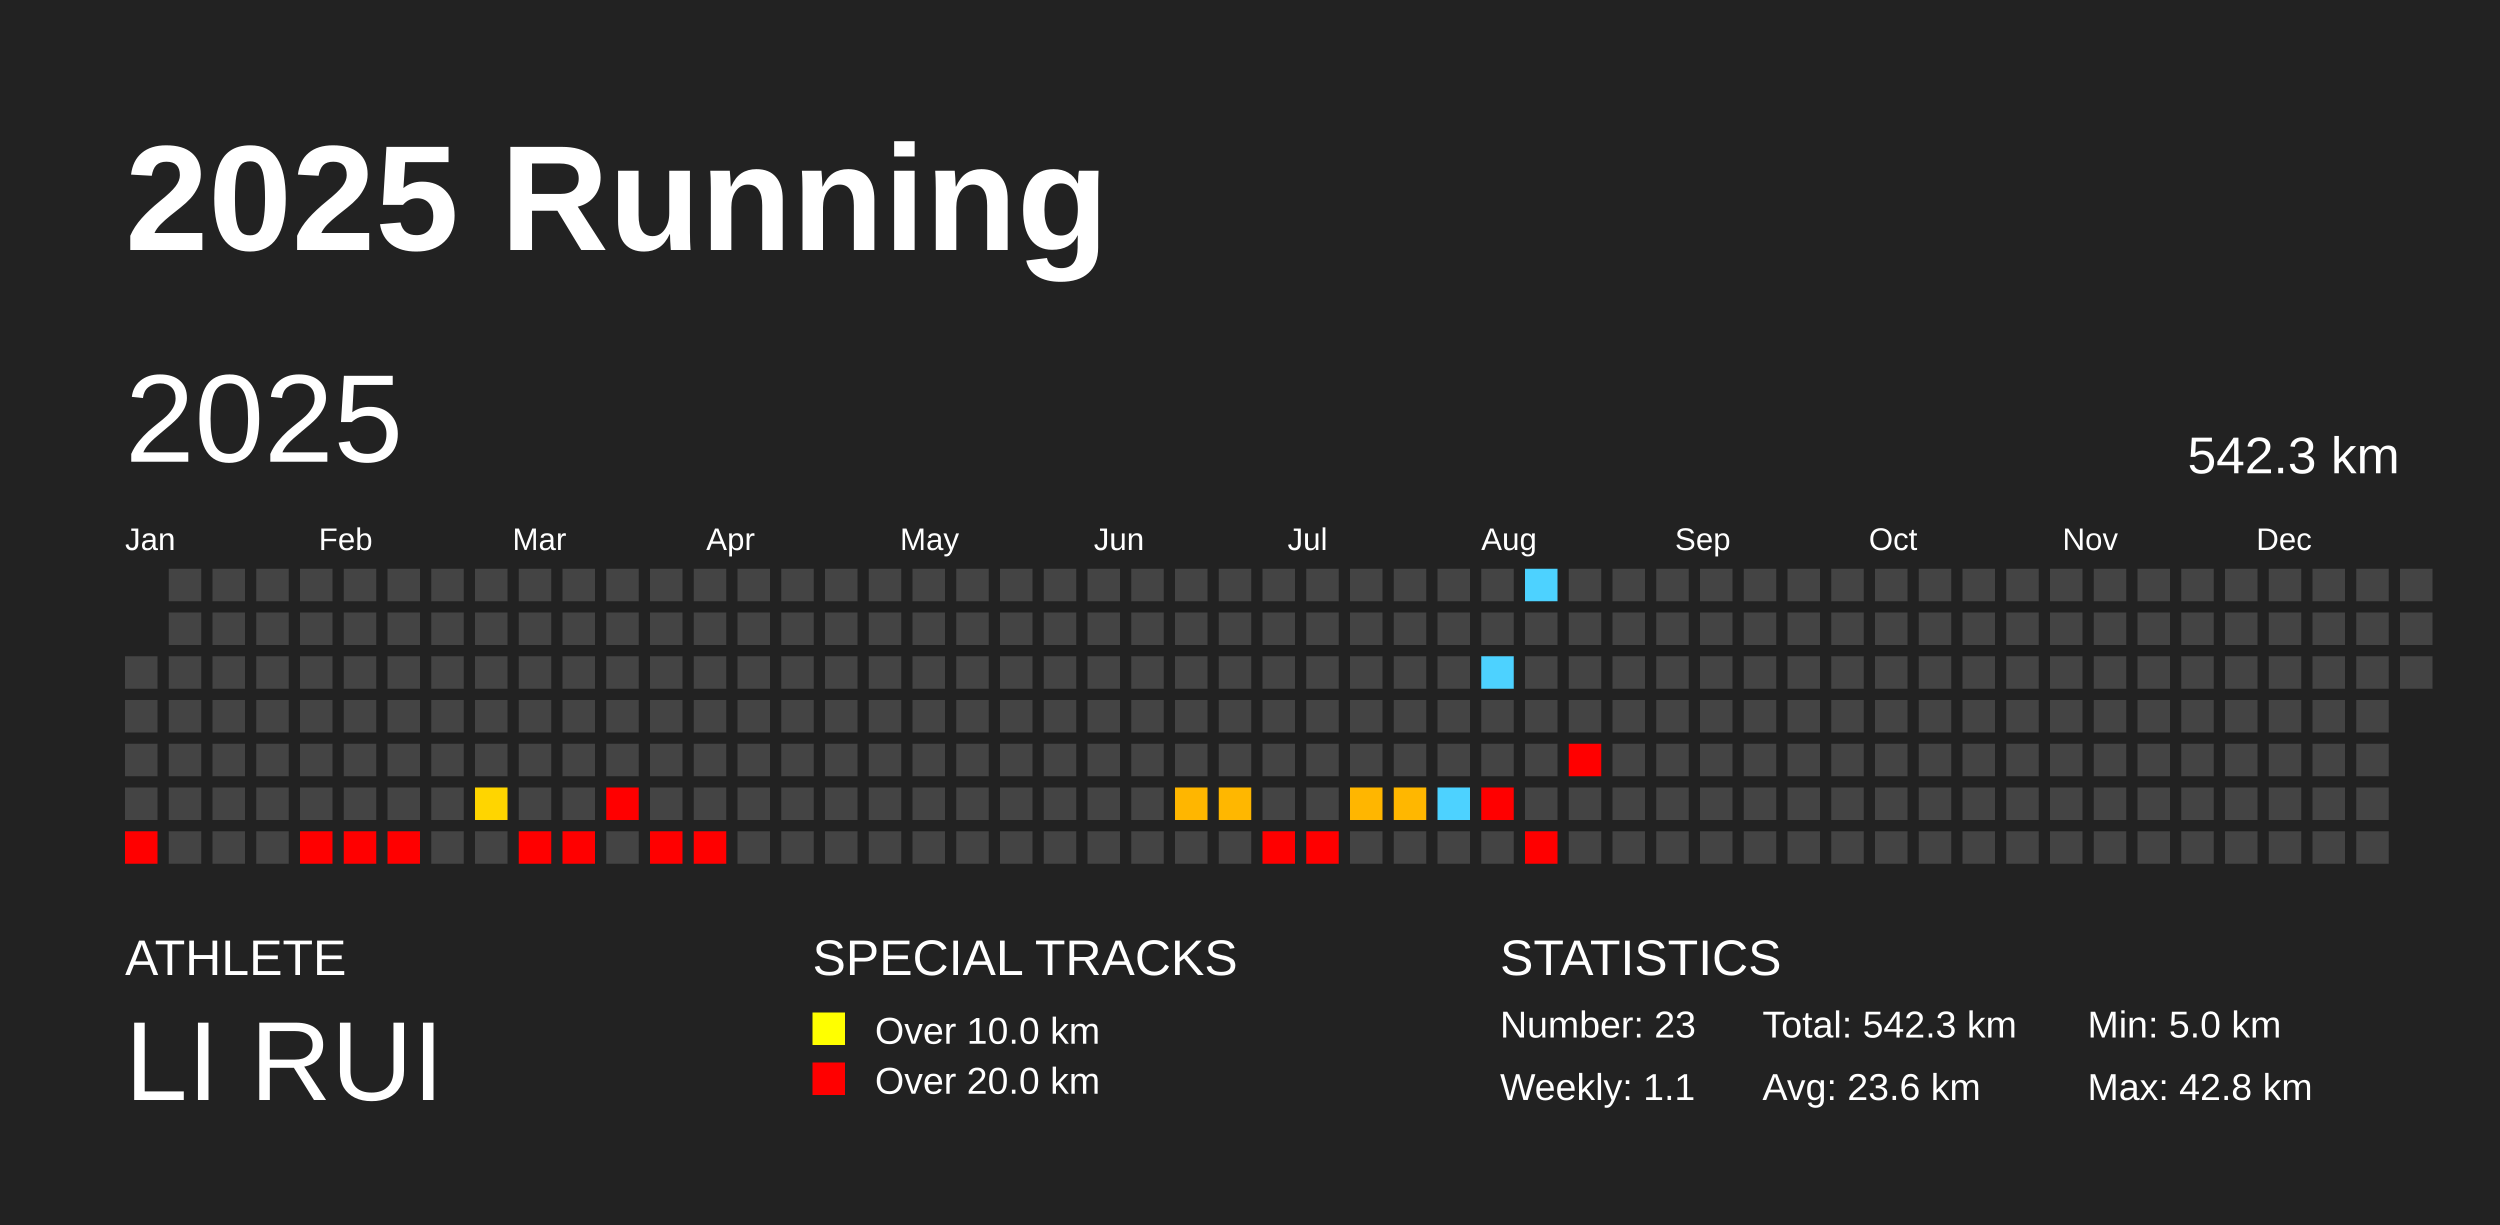
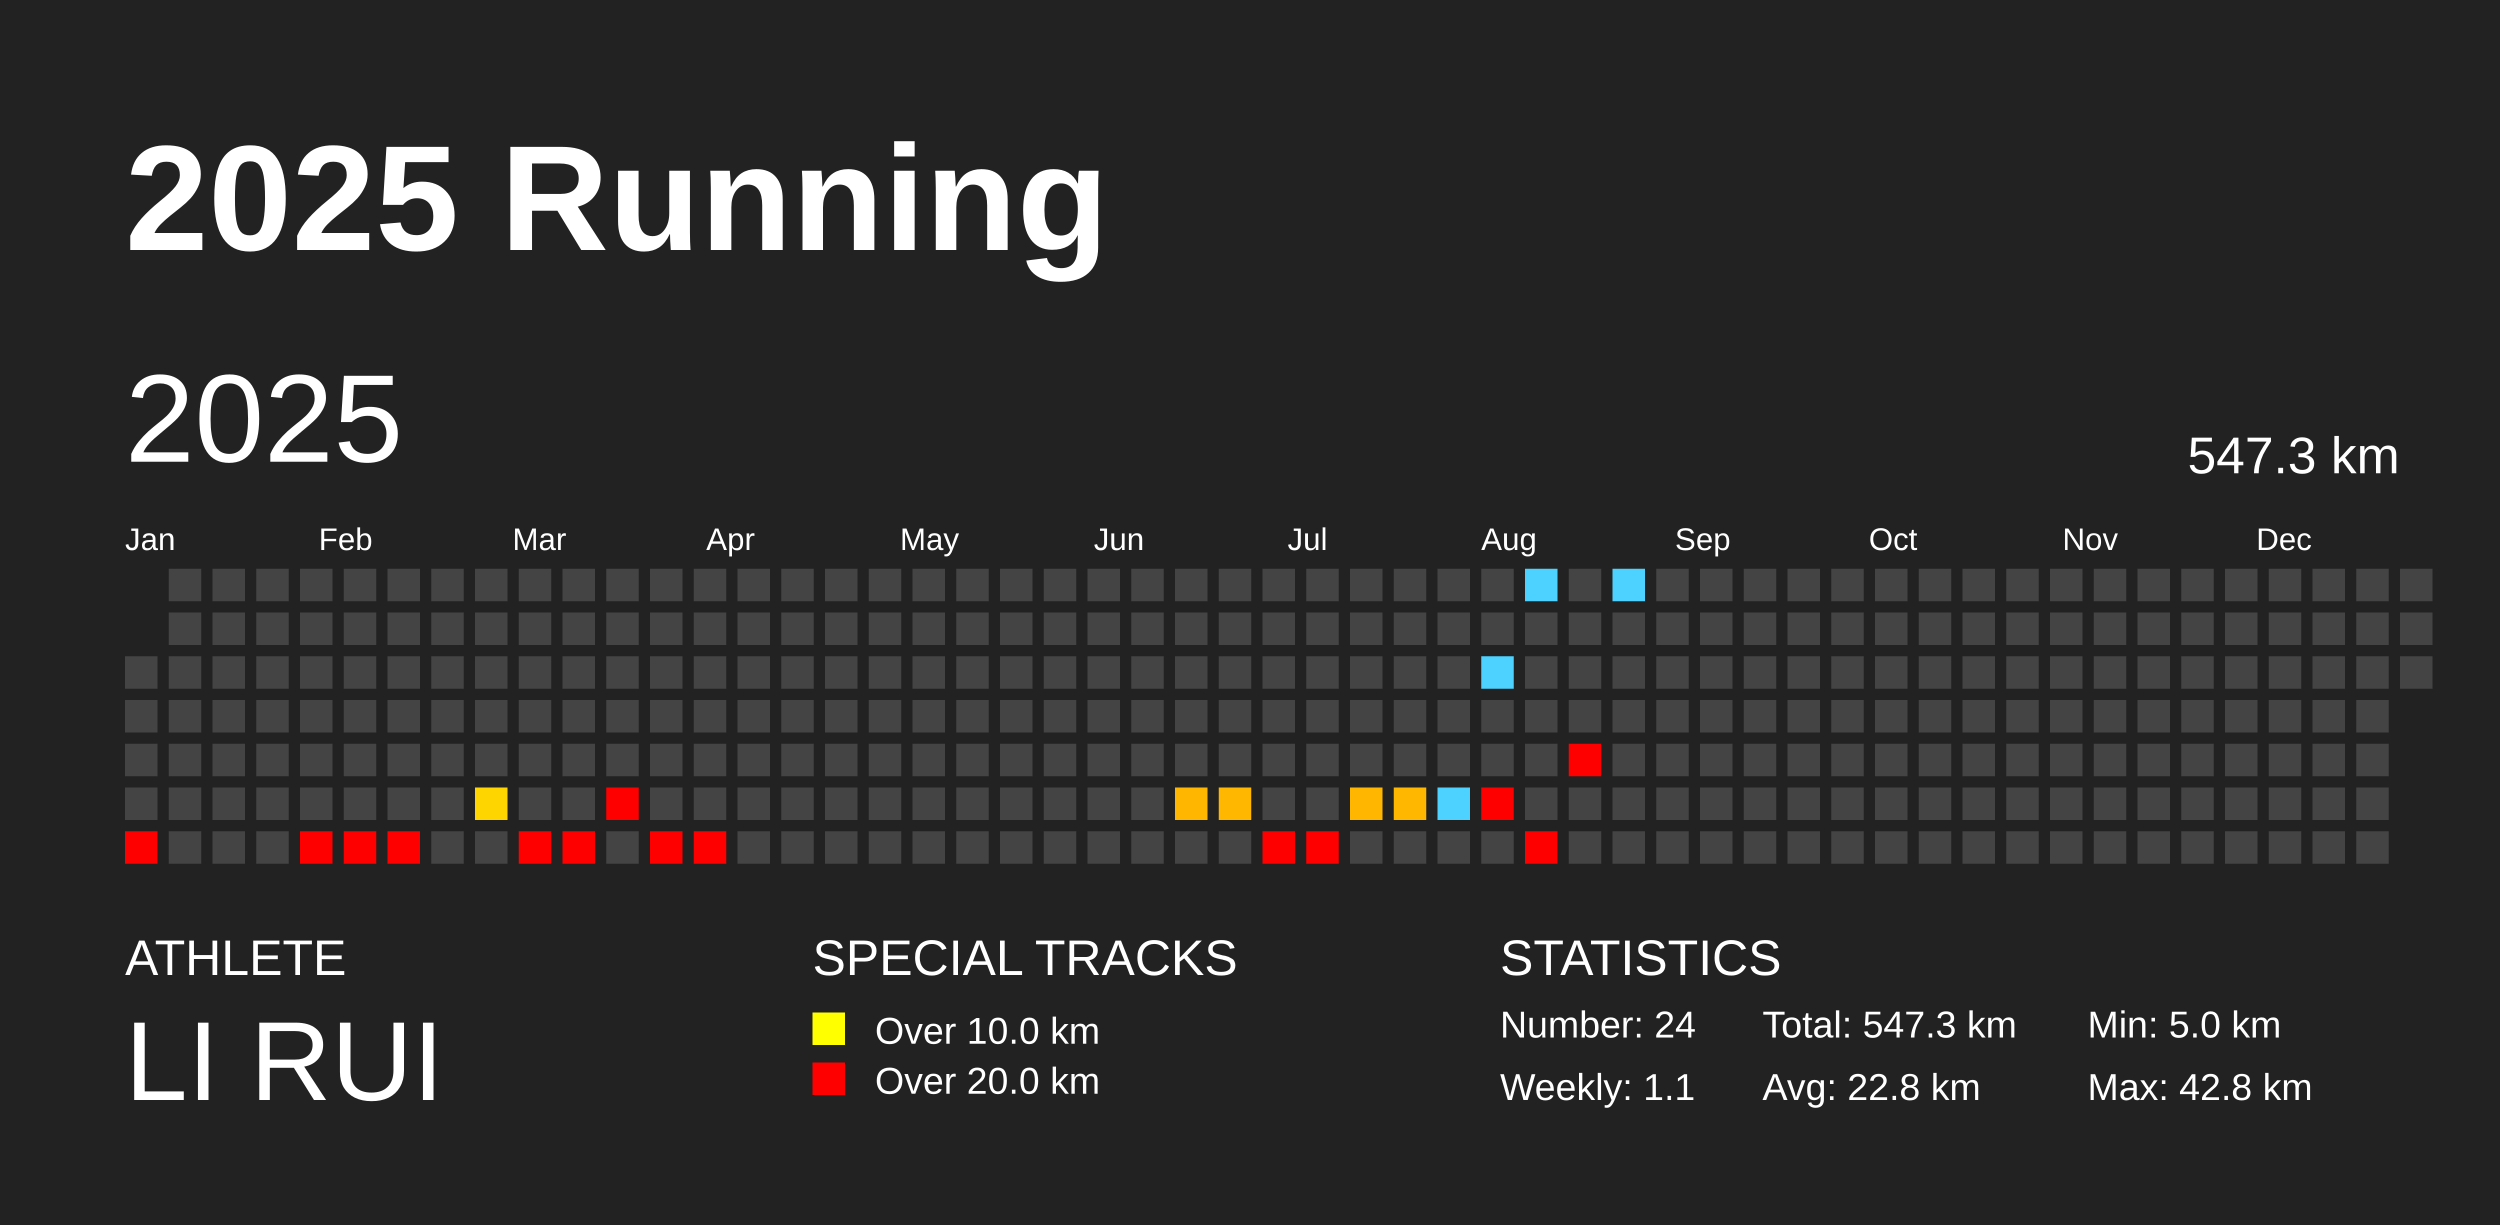
<svg xmlns="http://www.w3.org/2000/svg" baseProfile="full" height="98mm" version="1.1" viewBox="0,0,200,98" width="200mm">
  <defs />
  <rect fill="#222222" height="98" width="200" x="0" y="0" />
  <text fill="#FFFFFF" style="font-size:12px; font-family:Arial; font-weight:bold;" x="10" y="20">2025 Running</text>
  <text fill="#FFFFFF" style="font-size:4px; font-family:Arial" x="10" y="78">ATHLETE</text>
  <text fill="#FFFFFF" style="font-size:9px; font-family:Arial" x="10" y="88">LI RUI</text>
  <text fill="#FFFFFF" style="font-size:4px; font-family:Arial" x="65" y="78">SPECIAL TRACKS</text>
  <rect fill="yellow" height="2.6" width="2.6" x="65" y="81" />
  <text fill="#FFFFFF" style="font-size:3px; font-family:Arial" x="70" y="83.5">Over 10.0 km</text>
  <rect fill="red" height="2.6" width="2.6" x="65" y="85" />
  <text fill="#FFFFFF" style="font-size:3px; font-family:Arial" x="70" y="87.5">Over 20.0 km</text>
  <text fill="#FFFFFF" style="font-size:4px; font-family:Arial" x="120" y="78">STATISTICS</text>
-   <text fill="#FFFFFF" style="font-size:3px; font-family:Arial" x="120" y="83">Number: 23</text>
+   <text fill="#FFFFFF" style="font-size:3px; font-family:Arial" x="120" y="83">Number: 24</text>
  <text fill="#FFFFFF" style="font-size:3px; font-family:Arial" x="120" y="88">Weekly: 1.1</text>
-   <text fill="#FFFFFF" style="font-size:3px; font-family:Arial" x="141" y="83">Total: 542.3 km</text>
-   <text fill="#FFFFFF" style="font-size:3px; font-family:Arial" x="141" y="88">Avg: 23.6 km</text>
+   <text fill="#FFFFFF" style="font-size:3px; font-family:Arial" x="141" y="83">Total: 547.3 km</text>
+   <text fill="#FFFFFF" style="font-size:3px; font-family:Arial" x="141" y="88">Avg: 22.8 km</text>
  <text fill="#FFFFFF" style="font-size:3px; font-family:Arial" x="167" y="83">Min: 5.0 km</text>
  <text fill="#FFFFFF" style="font-size:3px; font-family:Arial" x="167" y="88">Max: 42.8 km</text>
  <text dominant-baseline="hanging" fill="#FFFFFF" style="font-size:10.0px; font-family:Arial;" x="10" y="30">2025</text>
-   <text dominant-baseline="hanging" fill="#FFFFFF" style="font-size:4.125px; font-family:Arial;" x="175" y="35">542.3 km</text>
+   <text dominant-baseline="hanging" fill="#FFFFFF" style="font-size:4.125px; font-family:Arial;" x="175" y="35">547.3 km</text>
  <text fill="#FFFFFF" style="font-size:2.5px; font-family:Arial" x="10.0" y="44">Jan</text>
  <text fill="#FFFFFF" style="font-size:2.5px; font-family:Arial" x="25.5" y="44">Feb</text>
  <text fill="#FFFFFF" style="font-size:2.5px; font-family:Arial" x="41.0" y="44">Mar</text>
  <text fill="#FFFFFF" style="font-size:2.5px; font-family:Arial" x="56.5" y="44">Apr</text>
  <text fill="#FFFFFF" style="font-size:2.5px; font-family:Arial" x="72.0" y="44">May</text>
  <text fill="#FFFFFF" style="font-size:2.5px; font-family:Arial" x="87.5" y="44">Jun</text>
  <text fill="#FFFFFF" style="font-size:2.5px; font-family:Arial" x="103.0" y="44">Jul</text>
  <text fill="#FFFFFF" style="font-size:2.5px; font-family:Arial" x="118.5" y="44">Aug</text>
  <text fill="#FFFFFF" style="font-size:2.5px; font-family:Arial" x="134.0" y="44">Sep</text>
  <text fill="#FFFFFF" style="font-size:2.5px; font-family:Arial" x="149.5" y="44">Oct</text>
  <text fill="#FFFFFF" style="font-size:2.5px; font-family:Arial" x="165.0" y="44">Nov</text>
  <text fill="#FFFFFF" style="font-size:2.5px; font-family:Arial" x="180.5" y="44">Dec</text>
  <rect fill="#444444" height="2.6" width="2.6" x="10.0" y="52.5" />
  <rect fill="#444444" height="2.6" width="2.6" x="10.0" y="56.0" />
  <rect fill="#444444" height="2.6" width="2.6" x="10.0" y="59.5" />
  <rect fill="#444444" height="2.6" width="2.6" x="10.0" y="63.0" />
  <rect fill="red" height="2.6" width="2.6" x="10.0" y="66.5" />
  <rect fill="#444444" height="2.6" width="2.6" x="13.5" y="45.5" />
  <rect fill="#444444" height="2.6" width="2.6" x="13.5" y="49.0" />
  <rect fill="#444444" height="2.6" width="2.6" x="13.5" y="52.5" />
  <rect fill="#444444" height="2.6" width="2.6" x="13.5" y="56.0" />
  <rect fill="#444444" height="2.6" width="2.6" x="13.5" y="59.5" />
  <rect fill="#444444" height="2.6" width="2.6" x="13.5" y="63.0" />
  <rect fill="#444444" height="2.6" width="2.6" x="13.5" y="66.5" />
  <rect fill="#444444" height="2.6" width="2.6" x="17.0" y="45.5" />
  <rect fill="#444444" height="2.6" width="2.6" x="17.0" y="49.0" />
  <rect fill="#444444" height="2.6" width="2.6" x="17.0" y="52.5" />
  <rect fill="#444444" height="2.6" width="2.6" x="17.0" y="56.0" />
  <rect fill="#444444" height="2.6" width="2.6" x="17.0" y="59.5" />
  <rect fill="#444444" height="2.6" width="2.6" x="17.0" y="63.0" />
  <rect fill="#444444" height="2.6" width="2.6" x="17.0" y="66.5" />
  <rect fill="#444444" height="2.6" width="2.6" x="20.5" y="45.5" />
  <rect fill="#444444" height="2.6" width="2.6" x="20.5" y="49.0" />
  <rect fill="#444444" height="2.6" width="2.6" x="20.5" y="52.5" />
  <rect fill="#444444" height="2.6" width="2.6" x="20.5" y="56.0" />
  <rect fill="#444444" height="2.6" width="2.6" x="20.5" y="59.5" />
  <rect fill="#444444" height="2.6" width="2.6" x="20.5" y="63.0" />
  <rect fill="#444444" height="2.6" width="2.6" x="20.5" y="66.5" />
  <rect fill="#444444" height="2.6" width="2.6" x="24.0" y="45.5" />
  <rect fill="#444444" height="2.6" width="2.6" x="24.0" y="49.0" />
  <rect fill="#444444" height="2.6" width="2.6" x="24.0" y="52.5" />
  <rect fill="#444444" height="2.6" width="2.6" x="24.0" y="56.0" />
  <rect fill="#444444" height="2.6" width="2.6" x="24.0" y="59.5" />
  <rect fill="#444444" height="2.6" width="2.6" x="24.0" y="63.0" />
  <rect fill="red" height="2.6" width="2.6" x="24.0" y="66.5" />
  <rect fill="#444444" height="2.6" width="2.6" x="27.5" y="45.5" />
  <rect fill="#444444" height="2.6" width="2.6" x="27.5" y="49.0" />
  <rect fill="#444444" height="2.6" width="2.6" x="27.5" y="52.5" />
  <rect fill="#444444" height="2.6" width="2.6" x="27.5" y="56.0" />
  <rect fill="#444444" height="2.6" width="2.6" x="27.5" y="59.5" />
  <rect fill="#444444" height="2.6" width="2.6" x="27.5" y="63.0" />
  <rect fill="red" height="2.6" width="2.6" x="27.5" y="66.5" />
  <rect fill="#444444" height="2.6" width="2.6" x="31.0" y="45.5" />
  <rect fill="#444444" height="2.6" width="2.6" x="31.0" y="49.0" />
  <rect fill="#444444" height="2.6" width="2.6" x="31.0" y="52.5" />
  <rect fill="#444444" height="2.6" width="2.6" x="31.0" y="56.0" />
  <rect fill="#444444" height="2.6" width="2.6" x="31.0" y="59.5" />
  <rect fill="#444444" height="2.6" width="2.6" x="31.0" y="63.0" />
  <rect fill="red" height="2.6" width="2.6" x="31.0" y="66.5" />
  <rect fill="#444444" height="2.6" width="2.6" x="34.5" y="45.5" />
  <rect fill="#444444" height="2.6" width="2.6" x="34.5" y="49.0" />
  <rect fill="#444444" height="2.6" width="2.6" x="34.5" y="52.5" />
  <rect fill="#444444" height="2.6" width="2.6" x="34.5" y="56.0" />
  <rect fill="#444444" height="2.6" width="2.6" x="34.5" y="59.5" />
  <rect fill="#444444" height="2.6" width="2.6" x="34.5" y="63.0" />
  <rect fill="#444444" height="2.6" width="2.6" x="34.5" y="66.5" />
  <rect fill="#444444" height="2.6" width="2.6" x="38.0" y="45.5" />
  <rect fill="#444444" height="2.6" width="2.6" x="38.0" y="49.0" />
  <rect fill="#444444" height="2.6" width="2.6" x="38.0" y="52.5" />
  <rect fill="#444444" height="2.6" width="2.6" x="38.0" y="56.0" />
  <rect fill="#444444" height="2.6" width="2.6" x="38.0" y="59.5" />
  <rect fill="#ffd500" height="2.6" width="2.6" x="38.0" y="63.0" />
  <rect fill="#444444" height="2.6" width="2.6" x="38.0" y="66.5" />
  <rect fill="#444444" height="2.6" width="2.6" x="41.5" y="45.5" />
  <rect fill="#444444" height="2.6" width="2.6" x="41.5" y="49.0" />
  <rect fill="#444444" height="2.6" width="2.6" x="41.5" y="52.5" />
  <rect fill="#444444" height="2.6" width="2.6" x="41.5" y="56.0" />
  <rect fill="#444444" height="2.6" width="2.6" x="41.5" y="59.5" />
  <rect fill="#444444" height="2.6" width="2.6" x="41.5" y="63.0" />
  <rect fill="red" height="2.6" width="2.6" x="41.5" y="66.5" />
  <rect fill="#444444" height="2.6" width="2.6" x="45.0" y="45.5" />
  <rect fill="#444444" height="2.6" width="2.6" x="45.0" y="49.0" />
  <rect fill="#444444" height="2.6" width="2.6" x="45.0" y="52.5" />
  <rect fill="#444444" height="2.6" width="2.6" x="45.0" y="56.0" />
  <rect fill="#444444" height="2.6" width="2.6" x="45.0" y="59.5" />
  <rect fill="#444444" height="2.6" width="2.6" x="45.0" y="63.0" />
  <rect fill="red" height="2.6" width="2.6" x="45.0" y="66.5" />
  <rect fill="#444444" height="2.6" width="2.6" x="48.5" y="45.5" />
  <rect fill="#444444" height="2.6" width="2.6" x="48.5" y="49.0" />
  <rect fill="#444444" height="2.6" width="2.6" x="48.5" y="52.5" />
  <rect fill="#444444" height="2.6" width="2.6" x="48.5" y="56.0" />
  <rect fill="#444444" height="2.6" width="2.6" x="48.5" y="59.5" />
  <rect fill="red" height="2.6" width="2.6" x="48.5" y="63.0" />
  <rect fill="#444444" height="2.6" width="2.6" x="48.5" y="66.5" />
  <rect fill="#444444" height="2.6" width="2.6" x="52.0" y="45.5" />
  <rect fill="#444444" height="2.6" width="2.6" x="52.0" y="49.0" />
  <rect fill="#444444" height="2.6" width="2.6" x="52.0" y="52.5" />
  <rect fill="#444444" height="2.6" width="2.6" x="52.0" y="56.0" />
  <rect fill="#444444" height="2.6" width="2.6" x="52.0" y="59.5" />
  <rect fill="#444444" height="2.6" width="2.6" x="52.0" y="63.0" />
  <rect fill="red" height="2.6" width="2.6" x="52.0" y="66.5" />
  <rect fill="#444444" height="2.6" width="2.6" x="55.5" y="45.5" />
  <rect fill="#444444" height="2.6" width="2.6" x="55.5" y="49.0" />
  <rect fill="#444444" height="2.6" width="2.6" x="55.5" y="52.5" />
  <rect fill="#444444" height="2.6" width="2.6" x="55.5" y="56.0" />
  <rect fill="#444444" height="2.6" width="2.6" x="55.5" y="59.5" />
  <rect fill="#444444" height="2.6" width="2.6" x="55.5" y="63.0" />
  <rect fill="red" height="2.6" width="2.6" x="55.5" y="66.5" />
  <rect fill="#444444" height="2.6" width="2.6" x="59.0" y="45.5" />
  <rect fill="#444444" height="2.6" width="2.6" x="59.0" y="49.0" />
  <rect fill="#444444" height="2.6" width="2.6" x="59.0" y="52.5" />
  <rect fill="#444444" height="2.6" width="2.6" x="59.0" y="56.0" />
  <rect fill="#444444" height="2.6" width="2.6" x="59.0" y="59.5" />
  <rect fill="#444444" height="2.6" width="2.6" x="59.0" y="63.0" />
  <rect fill="#444444" height="2.6" width="2.6" x="59.0" y="66.5" />
  <rect fill="#444444" height="2.6" width="2.6" x="62.5" y="45.5" />
  <rect fill="#444444" height="2.6" width="2.6" x="62.5" y="49.0" />
  <rect fill="#444444" height="2.6" width="2.6" x="62.5" y="52.5" />
  <rect fill="#444444" height="2.6" width="2.6" x="62.5" y="56.0" />
  <rect fill="#444444" height="2.6" width="2.6" x="62.5" y="59.5" />
  <rect fill="#444444" height="2.6" width="2.6" x="62.5" y="63.0" />
  <rect fill="#444444" height="2.6" width="2.6" x="62.5" y="66.5" />
  <rect fill="#444444" height="2.6" width="2.6" x="66.0" y="45.5" />
  <rect fill="#444444" height="2.6" width="2.6" x="66.0" y="49.0" />
  <rect fill="#444444" height="2.6" width="2.6" x="66.0" y="52.5" />
  <rect fill="#444444" height="2.6" width="2.6" x="66.0" y="56.0" />
  <rect fill="#444444" height="2.6" width="2.6" x="66.0" y="59.5" />
  <rect fill="#444444" height="2.6" width="2.6" x="66.0" y="63.0" />
  <rect fill="#444444" height="2.6" width="2.6" x="66.0" y="66.5" />
  <rect fill="#444444" height="2.6" width="2.6" x="69.5" y="45.5" />
  <rect fill="#444444" height="2.6" width="2.6" x="69.5" y="49.0" />
  <rect fill="#444444" height="2.6" width="2.6" x="69.5" y="52.5" />
  <rect fill="#444444" height="2.6" width="2.6" x="69.5" y="56.0" />
  <rect fill="#444444" height="2.6" width="2.6" x="69.5" y="59.5" />
  <rect fill="#444444" height="2.6" width="2.6" x="69.5" y="63.0" />
  <rect fill="#444444" height="2.6" width="2.6" x="69.5" y="66.5" />
  <rect fill="#444444" height="2.6" width="2.6" x="73.0" y="45.5" />
  <rect fill="#444444" height="2.6" width="2.6" x="73.0" y="49.0" />
  <rect fill="#444444" height="2.6" width="2.6" x="73.0" y="52.5" />
  <rect fill="#444444" height="2.6" width="2.6" x="73.0" y="56.0" />
  <rect fill="#444444" height="2.6" width="2.6" x="73.0" y="59.5" />
  <rect fill="#444444" height="2.6" width="2.6" x="73.0" y="63.0" />
  <rect fill="#444444" height="2.6" width="2.6" x="73.0" y="66.5" />
  <rect fill="#444444" height="2.6" width="2.6" x="76.5" y="45.5" />
  <rect fill="#444444" height="2.6" width="2.6" x="76.5" y="49.0" />
  <rect fill="#444444" height="2.6" width="2.6" x="76.5" y="52.5" />
  <rect fill="#444444" height="2.6" width="2.6" x="76.5" y="56.0" />
  <rect fill="#444444" height="2.6" width="2.6" x="76.5" y="59.5" />
  <rect fill="#444444" height="2.6" width="2.6" x="76.5" y="63.0" />
  <rect fill="#444444" height="2.6" width="2.6" x="76.5" y="66.5" />
  <rect fill="#444444" height="2.6" width="2.6" x="80.0" y="45.5" />
  <rect fill="#444444" height="2.6" width="2.6" x="80.0" y="49.0" />
  <rect fill="#444444" height="2.6" width="2.6" x="80.0" y="52.5" />
  <rect fill="#444444" height="2.6" width="2.6" x="80.0" y="56.0" />
  <rect fill="#444444" height="2.6" width="2.6" x="80.0" y="59.5" />
  <rect fill="#444444" height="2.6" width="2.6" x="80.0" y="63.0" />
  <rect fill="#444444" height="2.6" width="2.6" x="80.0" y="66.5" />
  <rect fill="#444444" height="2.6" width="2.6" x="83.5" y="45.5" />
  <rect fill="#444444" height="2.6" width="2.6" x="83.5" y="49.0" />
  <rect fill="#444444" height="2.6" width="2.6" x="83.5" y="52.5" />
  <rect fill="#444444" height="2.6" width="2.6" x="83.5" y="56.0" />
  <rect fill="#444444" height="2.6" width="2.6" x="83.5" y="59.5" />
  <rect fill="#444444" height="2.6" width="2.6" x="83.5" y="63.0" />
  <rect fill="#444444" height="2.6" width="2.6" x="83.5" y="66.5" />
  <rect fill="#444444" height="2.6" width="2.6" x="87.0" y="45.5" />
  <rect fill="#444444" height="2.6" width="2.6" x="87.0" y="49.0" />
  <rect fill="#444444" height="2.6" width="2.6" x="87.0" y="52.5" />
  <rect fill="#444444" height="2.6" width="2.6" x="87.0" y="56.0" />
  <rect fill="#444444" height="2.6" width="2.6" x="87.0" y="59.5" />
  <rect fill="#444444" height="2.6" width="2.6" x="87.0" y="63.0" />
  <rect fill="#444444" height="2.6" width="2.6" x="87.0" y="66.5" />
  <rect fill="#444444" height="2.6" width="2.6" x="90.5" y="45.5" />
  <rect fill="#444444" height="2.6" width="2.6" x="90.5" y="49.0" />
  <rect fill="#444444" height="2.6" width="2.6" x="90.5" y="52.5" />
  <rect fill="#444444" height="2.6" width="2.6" x="90.5" y="56.0" />
  <rect fill="#444444" height="2.6" width="2.6" x="90.5" y="59.5" />
  <rect fill="#444444" height="2.6" width="2.6" x="90.5" y="63.0" />
  <rect fill="#444444" height="2.6" width="2.6" x="90.5" y="66.5" />
  <rect fill="#444444" height="2.6" width="2.6" x="94.0" y="45.5" />
  <rect fill="#444444" height="2.6" width="2.6" x="94.0" y="49.0" />
  <rect fill="#444444" height="2.6" width="2.6" x="94.0" y="52.5" />
  <rect fill="#444444" height="2.6" width="2.6" x="94.0" y="56.0" />
  <rect fill="#444444" height="2.6" width="2.6" x="94.0" y="59.5" />
  <rect fill="#ffb600" height="2.6" width="2.6" x="94.0" y="63.0" />
  <rect fill="#444444" height="2.6" width="2.6" x="94.0" y="66.5" />
  <rect fill="#444444" height="2.6" width="2.6" x="97.5" y="45.5" />
  <rect fill="#444444" height="2.6" width="2.6" x="97.5" y="49.0" />
  <rect fill="#444444" height="2.6" width="2.6" x="97.5" y="52.5" />
  <rect fill="#444444" height="2.6" width="2.6" x="97.5" y="56.0" />
  <rect fill="#444444" height="2.6" width="2.6" x="97.5" y="59.5" />
  <rect fill="#ffb700" height="2.6" width="2.6" x="97.5" y="63.0" />
  <rect fill="#444444" height="2.6" width="2.6" x="97.5" y="66.5" />
  <rect fill="#444444" height="2.6" width="2.6" x="101.0" y="45.5" />
  <rect fill="#444444" height="2.6" width="2.6" x="101.0" y="49.0" />
  <rect fill="#444444" height="2.6" width="2.6" x="101.0" y="52.5" />
  <rect fill="#444444" height="2.6" width="2.6" x="101.0" y="56.0" />
  <rect fill="#444444" height="2.6" width="2.6" x="101.0" y="59.5" />
  <rect fill="#444444" height="2.6" width="2.6" x="101.0" y="63.0" />
  <rect fill="red" height="2.6" width="2.6" x="101.0" y="66.5" />
  <rect fill="#444444" height="2.6" width="2.6" x="104.5" y="45.5" />
  <rect fill="#444444" height="2.6" width="2.6" x="104.5" y="49.0" />
  <rect fill="#444444" height="2.6" width="2.6" x="104.5" y="52.5" />
  <rect fill="#444444" height="2.6" width="2.6" x="104.5" y="56.0" />
  <rect fill="#444444" height="2.6" width="2.6" x="104.5" y="59.5" />
  <rect fill="#444444" height="2.6" width="2.6" x="104.5" y="63.0" />
  <rect fill="red" height="2.6" width="2.6" x="104.5" y="66.5" />
  <rect fill="#444444" height="2.6" width="2.6" x="108.0" y="45.5" />
  <rect fill="#444444" height="2.6" width="2.6" x="108.0" y="49.0" />
  <rect fill="#444444" height="2.6" width="2.6" x="108.0" y="52.5" />
  <rect fill="#444444" height="2.6" width="2.6" x="108.0" y="56.0" />
  <rect fill="#444444" height="2.6" width="2.6" x="108.0" y="59.5" />
  <rect fill="#ffb600" height="2.6" width="2.6" x="108.0" y="63.0" />
  <rect fill="#444444" height="2.6" width="2.6" x="108.0" y="66.5" />
  <rect fill="#444444" height="2.6" width="2.6" x="111.5" y="45.5" />
  <rect fill="#444444" height="2.6" width="2.6" x="111.5" y="49.0" />
  <rect fill="#444444" height="2.6" width="2.6" x="111.5" y="52.5" />
  <rect fill="#444444" height="2.6" width="2.6" x="111.5" y="56.0" />
  <rect fill="#444444" height="2.6" width="2.6" x="111.5" y="59.5" />
  <rect fill="#ffb700" height="2.6" width="2.6" x="111.5" y="63.0" />
  <rect fill="#444444" height="2.6" width="2.6" x="111.5" y="66.5" />
  <rect fill="#444444" height="2.6" width="2.6" x="115.0" y="45.5" />
  <rect fill="#444444" height="2.6" width="2.6" x="115.0" y="49.0" />
  <rect fill="#444444" height="2.6" width="2.6" x="115.0" y="52.5" />
  <rect fill="#444444" height="2.6" width="2.6" x="115.0" y="56.0" />
  <rect fill="#444444" height="2.6" width="2.6" x="115.0" y="59.5" />
  <rect fill="#4dd2ff" height="2.6" width="2.6" x="115.0" y="63.0" />
  <rect fill="#444444" height="2.6" width="2.6" x="115.0" y="66.5" />
  <rect fill="#444444" height="2.6" width="2.6" x="118.5" y="45.5" />
  <rect fill="#444444" height="2.6" width="2.6" x="118.5" y="49.0" />
  <rect fill="#4dd2ff" height="2.6" width="2.6" x="118.5" y="52.5" />
  <rect fill="#444444" height="2.6" width="2.6" x="118.5" y="56.0" />
  <rect fill="#444444" height="2.6" width="2.6" x="118.5" y="59.5" />
  <rect fill="red" height="2.6" width="2.6" x="118.5" y="63.0" />
  <rect fill="#444444" height="2.6" width="2.6" x="118.5" y="66.5" />
  <rect fill="#4dd2ff" height="2.6" width="2.6" x="122.0" y="45.5" />
  <rect fill="#444444" height="2.6" width="2.6" x="122.0" y="49.0" />
  <rect fill="#444444" height="2.6" width="2.6" x="122.0" y="52.5" />
  <rect fill="#444444" height="2.6" width="2.6" x="122.0" y="56.0" />
  <rect fill="#444444" height="2.6" width="2.6" x="122.0" y="59.5" />
  <rect fill="#444444" height="2.6" width="2.6" x="122.0" y="63.0" />
  <rect fill="red" height="2.6" width="2.6" x="122.0" y="66.5" />
  <rect fill="#444444" height="2.6" width="2.6" x="125.5" y="45.5" />
  <rect fill="#444444" height="2.6" width="2.6" x="125.5" y="49.0" />
  <rect fill="#444444" height="2.6" width="2.6" x="125.5" y="52.5" />
  <rect fill="#444444" height="2.6" width="2.6" x="125.5" y="56.0" />
  <rect fill="red" height="2.6" width="2.6" x="125.5" y="59.5" />
  <rect fill="#444444" height="2.6" width="2.6" x="125.5" y="63.0" />
  <rect fill="#444444" height="2.6" width="2.6" x="125.5" y="66.5" />
-   <rect fill="#444444" height="2.6" width="2.6" x="129.0" y="45.5" />
+   <rect fill="#4dd2ff" height="2.6" width="2.6" x="129.0" y="45.5" />
  <rect fill="#444444" height="2.6" width="2.6" x="129.0" y="49.0" />
  <rect fill="#444444" height="2.6" width="2.6" x="129.0" y="52.5" />
  <rect fill="#444444" height="2.6" width="2.6" x="129.0" y="56.0" />
  <rect fill="#444444" height="2.6" width="2.6" x="129.0" y="59.5" />
  <rect fill="#444444" height="2.6" width="2.6" x="129.0" y="63.0" />
  <rect fill="#444444" height="2.6" width="2.6" x="129.0" y="66.5" />
  <rect fill="#444444" height="2.6" width="2.6" x="132.5" y="45.5" />
  <rect fill="#444444" height="2.6" width="2.6" x="132.5" y="49.0" />
  <rect fill="#444444" height="2.6" width="2.6" x="132.5" y="52.5" />
  <rect fill="#444444" height="2.6" width="2.6" x="132.5" y="56.0" />
  <rect fill="#444444" height="2.6" width="2.6" x="132.5" y="59.5" />
  <rect fill="#444444" height="2.6" width="2.6" x="132.5" y="63.0" />
  <rect fill="#444444" height="2.6" width="2.6" x="132.5" y="66.5" />
  <rect fill="#444444" height="2.6" width="2.6" x="136.0" y="45.5" />
  <rect fill="#444444" height="2.6" width="2.6" x="136.0" y="49.0" />
  <rect fill="#444444" height="2.6" width="2.6" x="136.0" y="52.5" />
  <rect fill="#444444" height="2.6" width="2.6" x="136.0" y="56.0" />
  <rect fill="#444444" height="2.6" width="2.6" x="136.0" y="59.5" />
  <rect fill="#444444" height="2.6" width="2.6" x="136.0" y="63.0" />
  <rect fill="#444444" height="2.6" width="2.6" x="136.0" y="66.5" />
  <rect fill="#444444" height="2.6" width="2.6" x="139.5" y="45.5" />
  <rect fill="#444444" height="2.6" width="2.6" x="139.5" y="49.0" />
  <rect fill="#444444" height="2.6" width="2.6" x="139.5" y="52.5" />
  <rect fill="#444444" height="2.6" width="2.6" x="139.5" y="56.0" />
  <rect fill="#444444" height="2.6" width="2.6" x="139.5" y="59.5" />
  <rect fill="#444444" height="2.6" width="2.6" x="139.5" y="63.0" />
  <rect fill="#444444" height="2.6" width="2.6" x="139.5" y="66.5" />
  <rect fill="#444444" height="2.6" width="2.6" x="143.0" y="45.5" />
  <rect fill="#444444" height="2.6" width="2.6" x="143.0" y="49.0" />
  <rect fill="#444444" height="2.6" width="2.6" x="143.0" y="52.5" />
  <rect fill="#444444" height="2.6" width="2.6" x="143.0" y="56.0" />
  <rect fill="#444444" height="2.6" width="2.6" x="143.0" y="59.5" />
  <rect fill="#444444" height="2.6" width="2.6" x="143.0" y="63.0" />
  <rect fill="#444444" height="2.6" width="2.6" x="143.0" y="66.5" />
  <rect fill="#444444" height="2.6" width="2.6" x="146.5" y="45.5" />
  <rect fill="#444444" height="2.6" width="2.6" x="146.5" y="49.0" />
  <rect fill="#444444" height="2.6" width="2.6" x="146.5" y="52.5" />
  <rect fill="#444444" height="2.6" width="2.6" x="146.5" y="56.0" />
  <rect fill="#444444" height="2.6" width="2.6" x="146.5" y="59.5" />
  <rect fill="#444444" height="2.6" width="2.6" x="146.5" y="63.0" />
  <rect fill="#444444" height="2.6" width="2.6" x="146.5" y="66.5" />
  <rect fill="#444444" height="2.6" width="2.6" x="150.0" y="45.5" />
  <rect fill="#444444" height="2.6" width="2.6" x="150.0" y="49.0" />
  <rect fill="#444444" height="2.6" width="2.6" x="150.0" y="52.5" />
  <rect fill="#444444" height="2.6" width="2.6" x="150.0" y="56.0" />
  <rect fill="#444444" height="2.6" width="2.6" x="150.0" y="59.5" />
  <rect fill="#444444" height="2.6" width="2.6" x="150.0" y="63.0" />
  <rect fill="#444444" height="2.6" width="2.6" x="150.0" y="66.5" />
  <rect fill="#444444" height="2.6" width="2.6" x="153.5" y="45.5" />
  <rect fill="#444444" height="2.6" width="2.6" x="153.5" y="49.0" />
  <rect fill="#444444" height="2.6" width="2.6" x="153.5" y="52.5" />
  <rect fill="#444444" height="2.6" width="2.6" x="153.5" y="56.0" />
  <rect fill="#444444" height="2.6" width="2.6" x="153.5" y="59.5" />
  <rect fill="#444444" height="2.6" width="2.6" x="153.5" y="63.0" />
  <rect fill="#444444" height="2.6" width="2.6" x="153.5" y="66.5" />
  <rect fill="#444444" height="2.6" width="2.6" x="157.0" y="45.5" />
  <rect fill="#444444" height="2.6" width="2.6" x="157.0" y="49.0" />
  <rect fill="#444444" height="2.6" width="2.6" x="157.0" y="52.5" />
  <rect fill="#444444" height="2.6" width="2.6" x="157.0" y="56.0" />
  <rect fill="#444444" height="2.6" width="2.6" x="157.0" y="59.5" />
  <rect fill="#444444" height="2.6" width="2.6" x="157.0" y="63.0" />
  <rect fill="#444444" height="2.6" width="2.6" x="157.0" y="66.5" />
  <rect fill="#444444" height="2.6" width="2.6" x="160.5" y="45.5" />
  <rect fill="#444444" height="2.6" width="2.6" x="160.5" y="49.0" />
  <rect fill="#444444" height="2.6" width="2.6" x="160.5" y="52.5" />
  <rect fill="#444444" height="2.6" width="2.6" x="160.5" y="56.0" />
  <rect fill="#444444" height="2.6" width="2.6" x="160.5" y="59.5" />
  <rect fill="#444444" height="2.6" width="2.6" x="160.5" y="63.0" />
  <rect fill="#444444" height="2.6" width="2.6" x="160.5" y="66.5" />
  <rect fill="#444444" height="2.6" width="2.6" x="164.0" y="45.5" />
  <rect fill="#444444" height="2.6" width="2.6" x="164.0" y="49.0" />
  <rect fill="#444444" height="2.6" width="2.6" x="164.0" y="52.5" />
  <rect fill="#444444" height="2.6" width="2.6" x="164.0" y="56.0" />
  <rect fill="#444444" height="2.6" width="2.6" x="164.0" y="59.5" />
  <rect fill="#444444" height="2.6" width="2.6" x="164.0" y="63.0" />
  <rect fill="#444444" height="2.6" width="2.6" x="164.0" y="66.5" />
  <rect fill="#444444" height="2.6" width="2.6" x="167.5" y="45.5" />
  <rect fill="#444444" height="2.6" width="2.6" x="167.5" y="49.0" />
  <rect fill="#444444" height="2.6" width="2.6" x="167.5" y="52.5" />
  <rect fill="#444444" height="2.6" width="2.6" x="167.5" y="56.0" />
  <rect fill="#444444" height="2.6" width="2.6" x="167.5" y="59.5" />
  <rect fill="#444444" height="2.6" width="2.6" x="167.5" y="63.0" />
  <rect fill="#444444" height="2.6" width="2.6" x="167.5" y="66.5" />
  <rect fill="#444444" height="2.6" width="2.6" x="171.0" y="45.5" />
  <rect fill="#444444" height="2.6" width="2.6" x="171.0" y="49.0" />
  <rect fill="#444444" height="2.6" width="2.6" x="171.0" y="52.5" />
  <rect fill="#444444" height="2.6" width="2.6" x="171.0" y="56.0" />
  <rect fill="#444444" height="2.6" width="2.6" x="171.0" y="59.5" />
  <rect fill="#444444" height="2.6" width="2.6" x="171.0" y="63.0" />
  <rect fill="#444444" height="2.6" width="2.6" x="171.0" y="66.5" />
  <rect fill="#444444" height="2.6" width="2.6" x="174.5" y="45.5" />
  <rect fill="#444444" height="2.6" width="2.6" x="174.5" y="49.0" />
  <rect fill="#444444" height="2.6" width="2.6" x="174.5" y="52.5" />
  <rect fill="#444444" height="2.6" width="2.6" x="174.5" y="56.0" />
  <rect fill="#444444" height="2.6" width="2.6" x="174.5" y="59.5" />
  <rect fill="#444444" height="2.6" width="2.6" x="174.5" y="63.0" />
  <rect fill="#444444" height="2.6" width="2.6" x="174.5" y="66.5" />
  <rect fill="#444444" height="2.6" width="2.6" x="178.0" y="45.5" />
  <rect fill="#444444" height="2.6" width="2.6" x="178.0" y="49.0" />
  <rect fill="#444444" height="2.6" width="2.6" x="178.0" y="52.5" />
  <rect fill="#444444" height="2.6" width="2.6" x="178.0" y="56.0" />
  <rect fill="#444444" height="2.6" width="2.6" x="178.0" y="59.5" />
  <rect fill="#444444" height="2.6" width="2.6" x="178.0" y="63.0" />
  <rect fill="#444444" height="2.6" width="2.6" x="178.0" y="66.5" />
  <rect fill="#444444" height="2.6" width="2.6" x="181.5" y="45.5" />
  <rect fill="#444444" height="2.6" width="2.6" x="181.5" y="49.0" />
  <rect fill="#444444" height="2.6" width="2.6" x="181.5" y="52.5" />
  <rect fill="#444444" height="2.6" width="2.6" x="181.5" y="56.0" />
  <rect fill="#444444" height="2.6" width="2.6" x="181.5" y="59.5" />
  <rect fill="#444444" height="2.6" width="2.6" x="181.5" y="63.0" />
  <rect fill="#444444" height="2.6" width="2.6" x="181.5" y="66.5" />
  <rect fill="#444444" height="2.6" width="2.6" x="185.0" y="45.5" />
  <rect fill="#444444" height="2.6" width="2.6" x="185.0" y="49.0" />
  <rect fill="#444444" height="2.6" width="2.6" x="185.0" y="52.5" />
  <rect fill="#444444" height="2.6" width="2.6" x="185.0" y="56.0" />
  <rect fill="#444444" height="2.6" width="2.6" x="185.0" y="59.5" />
  <rect fill="#444444" height="2.6" width="2.6" x="185.0" y="63.0" />
  <rect fill="#444444" height="2.6" width="2.6" x="185.0" y="66.5" />
  <rect fill="#444444" height="2.6" width="2.6" x="188.5" y="45.5" />
  <rect fill="#444444" height="2.6" width="2.6" x="188.5" y="49.0" />
  <rect fill="#444444" height="2.6" width="2.6" x="188.5" y="52.5" />
  <rect fill="#444444" height="2.6" width="2.6" x="188.5" y="56.0" />
  <rect fill="#444444" height="2.6" width="2.6" x="188.5" y="59.5" />
  <rect fill="#444444" height="2.6" width="2.6" x="188.5" y="63.0" />
  <rect fill="#444444" height="2.6" width="2.6" x="188.5" y="66.5" />
  <rect fill="#444444" height="2.6" width="2.6" x="192.0" y="45.5" />
  <rect fill="#444444" height="2.6" width="2.6" x="192.0" y="49.0" />
  <rect fill="#444444" height="2.6" width="2.6" x="192.0" y="52.5" />
</svg>
